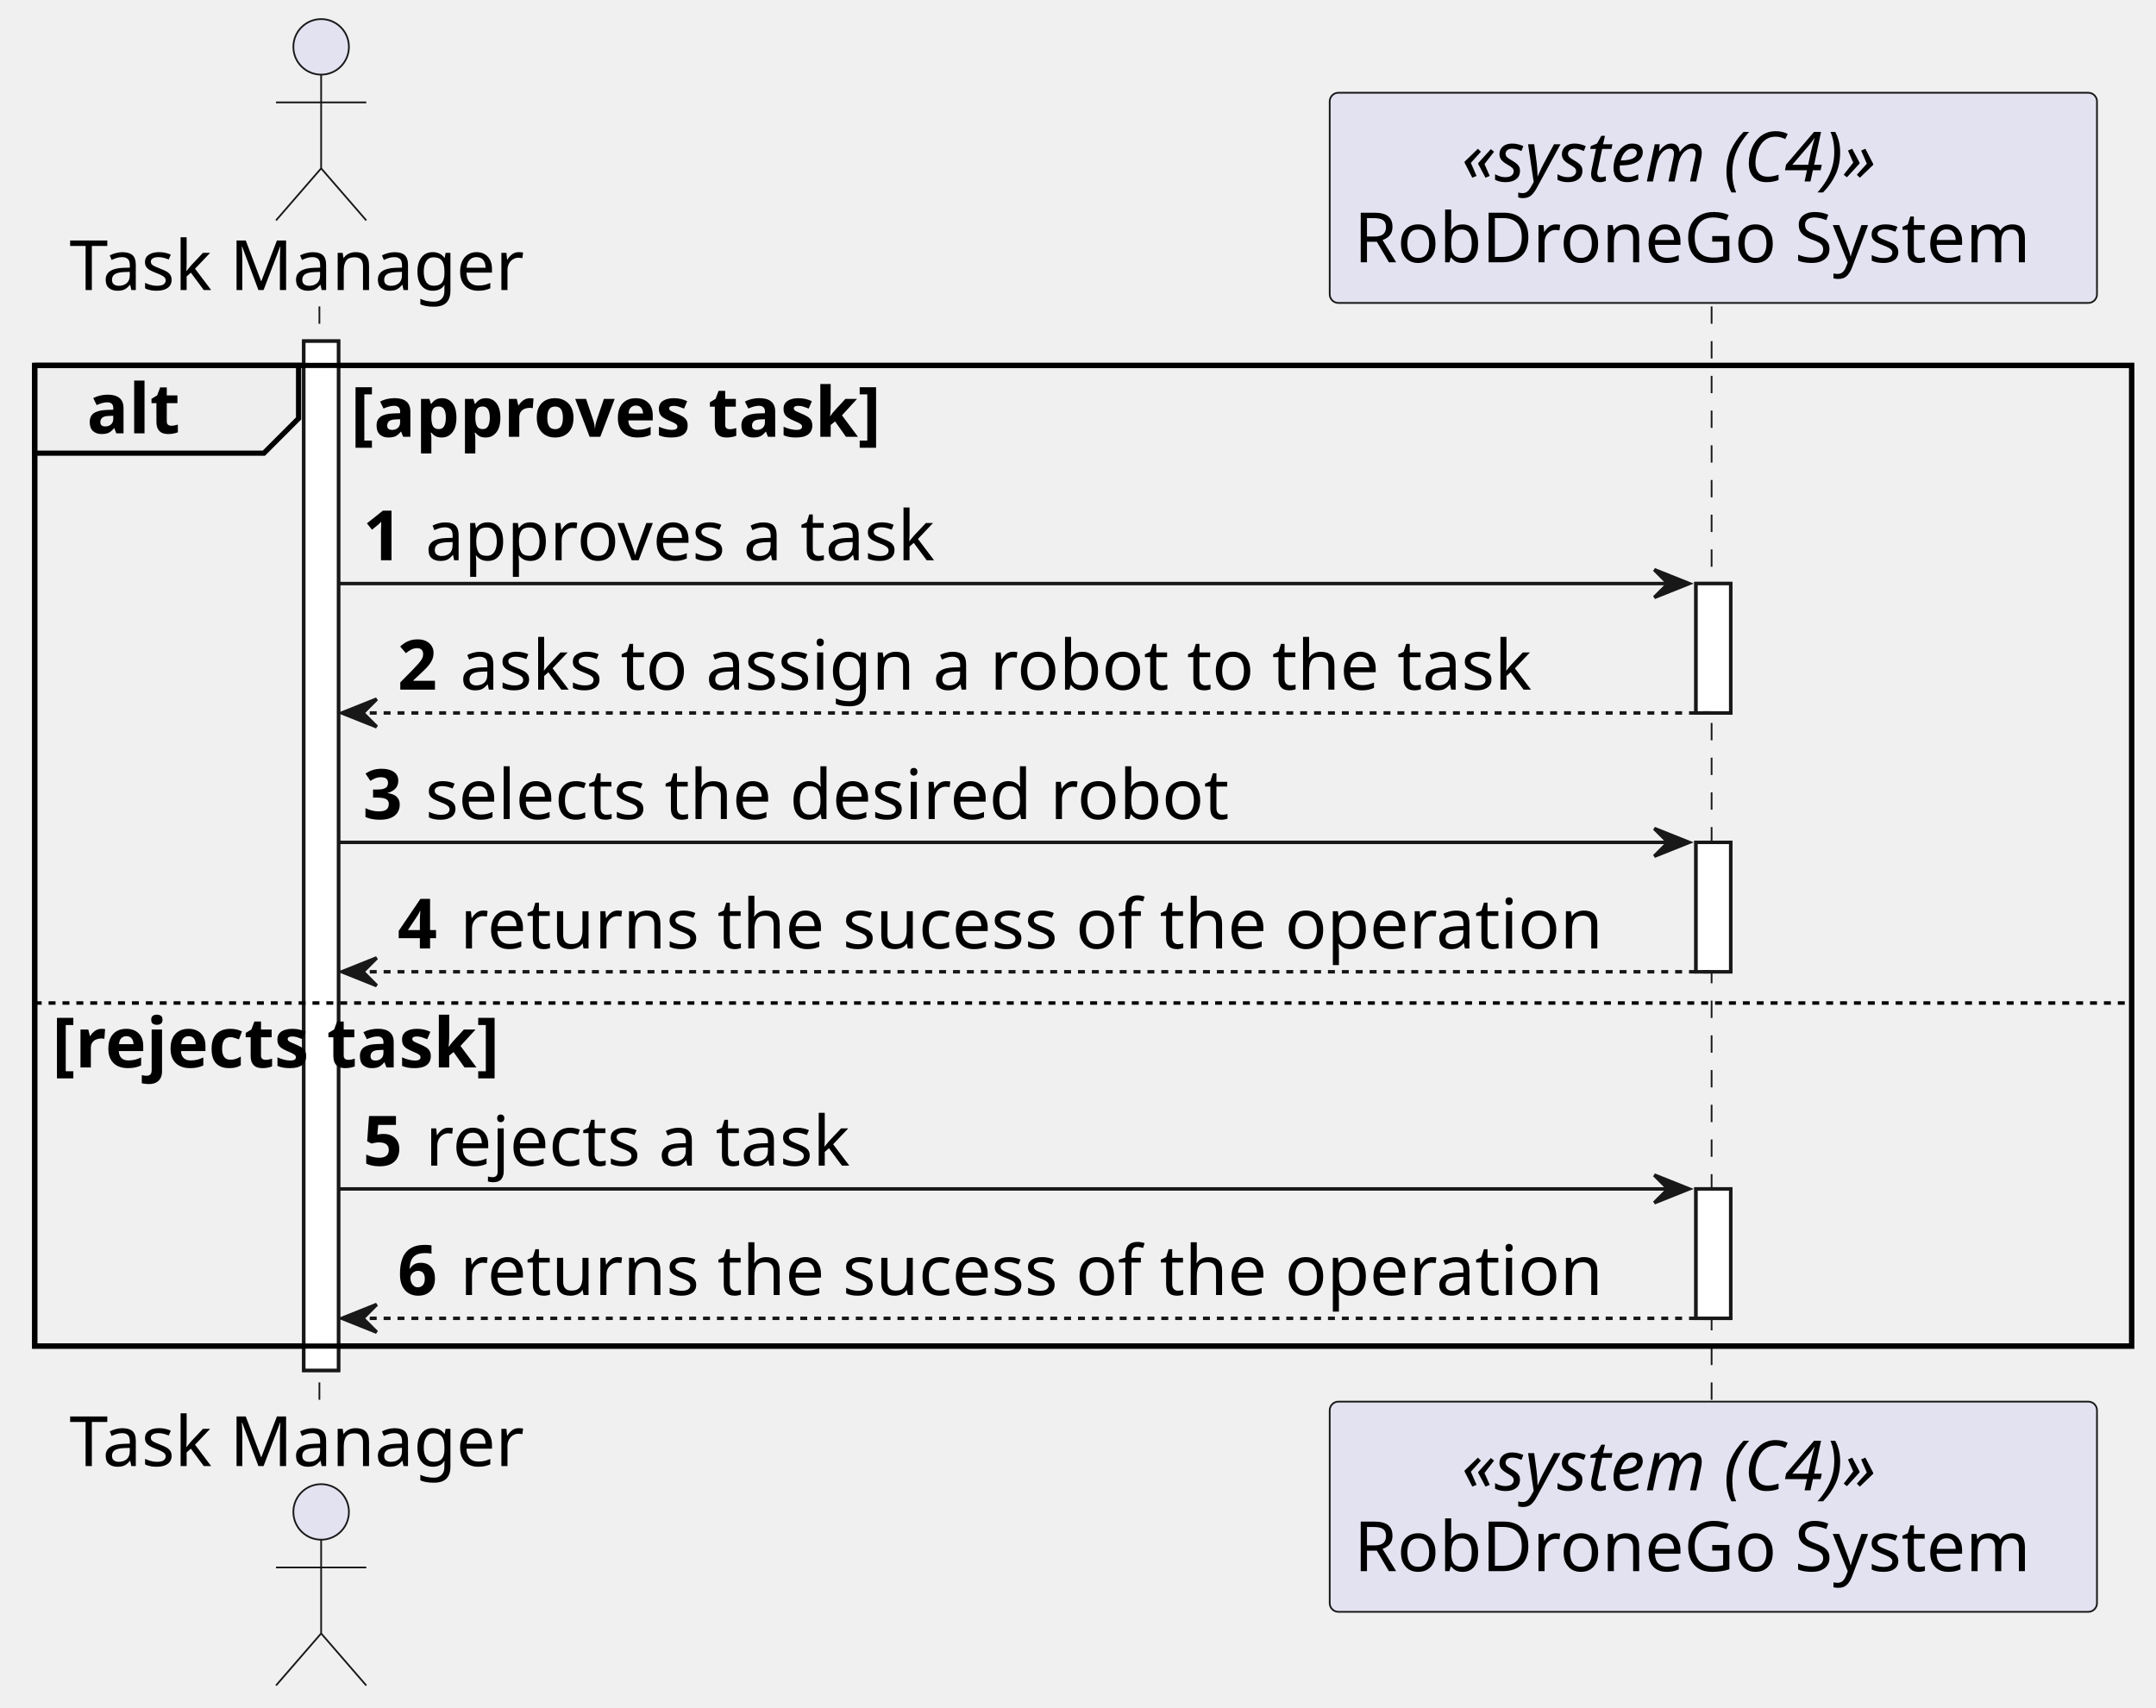
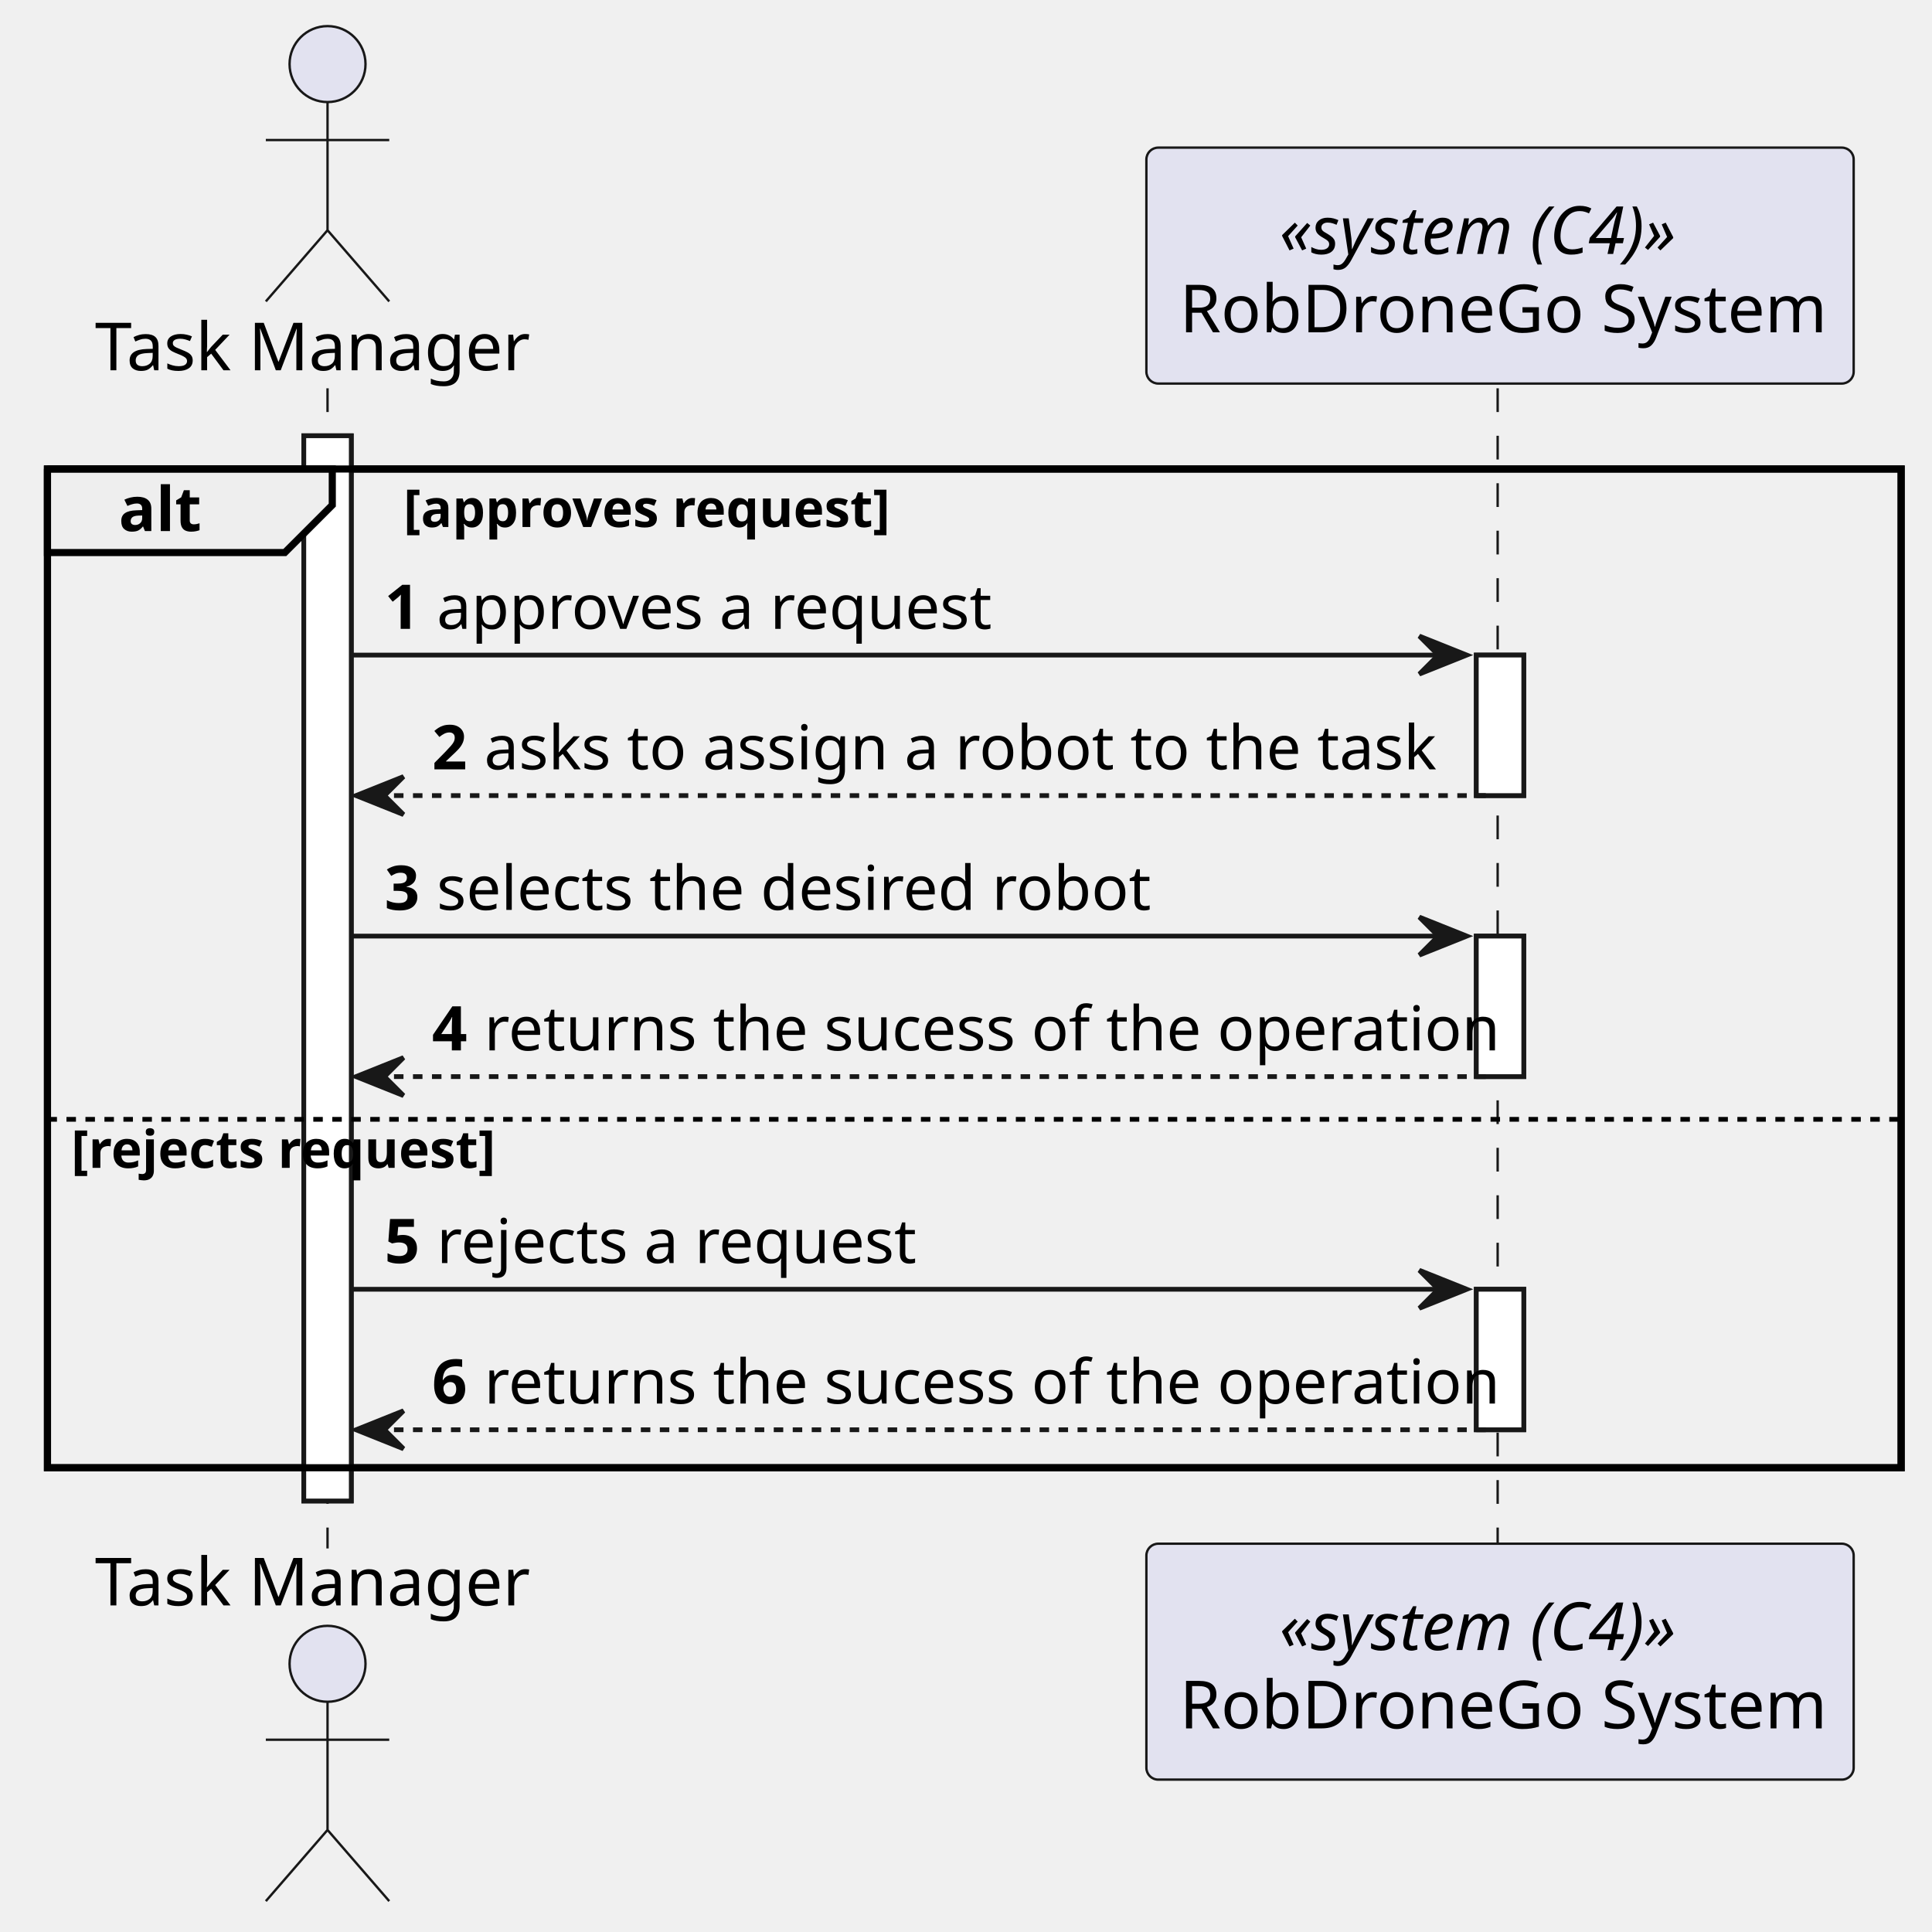
- <svg xmlns="http://www.w3.org/2000/svg" contentStyleType="text/css" height="492px" preserveAspectRatio="none" style="width:621px;height:492px;background:#FFFFFF;" version="1.1" viewBox="0 0 621 492" width="621px" zoomAndPan="magnify">
+ <svg xmlns="http://www.w3.org/2000/svg" contentStyleType="text/css" height="407px" preserveAspectRatio="none" style="width:407px;height:407px;background:#FFFFFF;" version="1.1" viewBox="0 0 407 407" width="407px" zoomAndPan="magnify">
  <defs />
  <g>
-     <rect fill="#FFFFFF" height="296.531" style="stroke:#181818;stroke-width:1.0;" width="10" x="87.5" y="98.281" />
-     <rect fill="#FFFFFF" height="37.281" style="stroke:#181818;stroke-width:1.0;" width="10" x="488.5" y="168.125" />
-     <rect fill="#FFFFFF" height="37.281" style="stroke:#181818;stroke-width:1.0;" width="10" x="488.5" y="242.688" />
-     <rect fill="#FFFFFF" height="37.281" style="stroke:#181818;stroke-width:1.0;" width="10" x="488.5" y="342.531" />
-     <rect fill="none" height="282.531" style="stroke:#000000;stroke-width:1.5;" width="604" x="10" y="105.281" />
-     <line style="stroke:#181818;stroke-width:0.5;stroke-dasharray:5.0,5.0;" x1="92" x2="92" y1="88.281" y2="404.812" />
-     <line style="stroke:#181818;stroke-width:0.5;stroke-dasharray:5.0,5.0;" x1="493" x2="493" y1="88.281" y2="404.812" />
-     <text fill="#000000" font-family="sans-serif" font-size="20" lengthAdjust="spacing" textLength="139" x="20" y="83.564">Task Manager</text>
-     <ellipse cx="92.5" cy="13.5" fill="#E2E2F0" rx="8" ry="8" style="stroke:#181818;stroke-width:0.5;" />
-     <path d="M92.5,21.5 L92.5,48.5 M79.5,29.5 L105.5,29.5 M92.5,48.5 L79.5,63.5 M92.5,48.5 L105.5,63.5 " fill="none" style="stroke:#181818;stroke-width:0.5;" />
-     <text fill="#000000" font-family="sans-serif" font-size="20" lengthAdjust="spacing" textLength="139" x="20" y="422.377">Task Manager</text>
-     <ellipse cx="92.5" cy="435.594" fill="#E2E2F0" rx="8" ry="8" style="stroke:#181818;stroke-width:0.5;" />
-     <path d="M92.5,443.594 L92.5,470.594 M79.5,451.594 L105.5,451.594 M92.5,470.594 L79.5,485.594 M92.5,470.594 L105.5,485.594 " fill="none" style="stroke:#181818;stroke-width:0.5;" />
-     <rect fill="#E2E2F0" height="60.562" rx="2.5" ry="2.5" style="stroke:#181818;stroke-width:0.5;" width="221" x="383" y="26.719" />
-     <text fill="#000000" font-family="sans-serif" font-size="20" font-style="italic" lengthAdjust="spacing" textLength="145" x="421" y="52.283">«system (C4)»</text>
-     <text fill="#000000" font-family="sans-serif" font-size="20" lengthAdjust="spacing" textLength="207" x="390" y="75.564">RobDroneGo System</text>
-     <rect fill="#E2E2F0" height="60.562" rx="2.5" ry="2.5" style="stroke:#181818;stroke-width:0.5;" width="221" x="383" y="403.812" />
-     <text fill="#000000" font-family="sans-serif" font-size="20" font-style="italic" lengthAdjust="spacing" textLength="145" x="421" y="429.377">«system (C4)»</text>
-     <text fill="#000000" font-family="sans-serif" font-size="20" lengthAdjust="spacing" textLength="207" x="390" y="452.658">RobDroneGo System</text>
-     <rect fill="#FFFFFF" height="296.531" style="stroke:#181818;stroke-width:1.0;" width="10" x="87.5" y="98.281" />
-     <rect fill="#FFFFFF" height="37.281" style="stroke:#181818;stroke-width:1.0;" width="10" x="488.5" y="168.125" />
-     <rect fill="#FFFFFF" height="37.281" style="stroke:#181818;stroke-width:1.0;" width="10" x="488.5" y="242.688" />
-     <rect fill="#FFFFFF" height="37.281" style="stroke:#181818;stroke-width:1.0;" width="10" x="488.5" y="342.531" />
-     <path d="M10,105.281 L86,105.281 L86,120.562 L76,130.562 L10,130.562 L10,105.281 " fill="#EEEEEE" style="stroke:#000000;stroke-width:1.5;" />
-     <rect fill="none" height="282.531" style="stroke:#000000;stroke-width:1.5;" width="604" x="10" y="105.281" />
-     <text fill="#000000" font-family="sans-serif" font-size="20" font-weight="bold" lengthAdjust="spacing" textLength="31" x="25" y="124.846">alt</text>
-     <text fill="#000000" font-family="sans-serif" font-size="20" font-weight="bold" lengthAdjust="spacing" textLength="179" x="101" y="125.846">[approves task]</text>
-     <polygon fill="#181818" points="476.5,164.125,486.5,168.125,476.5,172.125,480.5,168.125" style="stroke:#181818;stroke-width:1.0;" />
-     <line style="stroke:#181818;stroke-width:1.0;" x1="97.5" x2="482.5" y1="168.125" y2="168.125" />
-     <text fill="#000000" font-family="sans-serif" font-size="20" font-weight="bold" lengthAdjust="spacing" textLength="14" x="104.5" y="161.408">1</text>
-     <text fill="#000000" font-family="sans-serif" font-size="20" lengthAdjust="spacing" textLength="157" x="122.5" y="161.408">approves a task</text>
-     <polygon fill="#181818" points="108.5,201.406,98.5,205.406,108.5,209.406,104.5,205.406" style="stroke:#181818;stroke-width:1.0;" />
-     <line style="stroke:#181818;stroke-width:1.0;stroke-dasharray:2.0,2.0;" x1="102.5" x2="492.5" y1="205.406" y2="205.406" />
-     <text fill="#000000" font-family="sans-serif" font-size="20" font-weight="bold" lengthAdjust="spacing" textLength="14" x="114.5" y="198.69">2</text>
-     <text fill="#000000" font-family="sans-serif" font-size="20" lengthAdjust="spacing" textLength="330" x="132.5" y="198.69">asks to assign a robot to the task</text>
-     <polygon fill="#181818" points="476.5,238.688,486.5,242.688,476.5,246.688,480.5,242.688" style="stroke:#181818;stroke-width:1.0;" />
-     <line style="stroke:#181818;stroke-width:1.0;" x1="97.5" x2="482.5" y1="242.688" y2="242.688" />
-     <text fill="#000000" font-family="sans-serif" font-size="20" font-weight="bold" lengthAdjust="spacing" textLength="14" x="104.5" y="235.971">3</text>
-     <text fill="#000000" font-family="sans-serif" font-size="20" lengthAdjust="spacing" textLength="247" x="122.5" y="235.971">selects the desired robot</text>
-     <polygon fill="#181818" points="108.5,275.969,98.5,279.969,108.5,283.969,104.5,279.969" style="stroke:#181818;stroke-width:1.0;" />
-     <line style="stroke:#181818;stroke-width:1.0;stroke-dasharray:2.0,2.0;" x1="102.5" x2="492.5" y1="279.969" y2="279.969" />
-     <text fill="#000000" font-family="sans-serif" font-size="20" font-weight="bold" lengthAdjust="spacing" textLength="14" x="114.5" y="273.252">4</text>
-     <text fill="#000000" font-family="sans-serif" font-size="20" lengthAdjust="spacing" textLength="349" x="132.5" y="273.252">returns the sucess of the operation</text>
-     <line style="stroke:#000000;stroke-width:1.0;stroke-dasharray:2.0,2.0;" x1="10" x2="614" y1="288.969" y2="288.969" />
-     <text fill="#000000" font-family="sans-serif" font-size="20" font-weight="bold" lengthAdjust="spacing" textLength="153" x="15" y="307.533">[rejects task]</text>
-     <polygon fill="#181818" points="476.5,338.531,486.5,342.531,476.5,346.531,480.5,342.531" style="stroke:#181818;stroke-width:1.0;" />
-     <line style="stroke:#181818;stroke-width:1.0;" x1="97.5" x2="482.5" y1="342.531" y2="342.531" />
-     <text fill="#000000" font-family="sans-serif" font-size="20" font-weight="bold" lengthAdjust="spacing" textLength="14" x="104.5" y="335.815">5</text>
-     <text fill="#000000" font-family="sans-serif" font-size="20" lengthAdjust="spacing" textLength="133" x="122.5" y="335.815">rejects a task</text>
-     <polygon fill="#181818" points="108.5,375.812,98.5,379.812,108.5,383.812,104.5,379.812" style="stroke:#181818;stroke-width:1.0;" />
-     <line style="stroke:#181818;stroke-width:1.0;stroke-dasharray:2.0,2.0;" x1="102.5" x2="492.5" y1="379.812" y2="379.812" />
-     <text fill="#000000" font-family="sans-serif" font-size="20" font-weight="bold" lengthAdjust="spacing" textLength="14" x="114.5" y="373.096">6</text>
-     <text fill="#000000" font-family="sans-serif" font-size="20" lengthAdjust="spacing" textLength="349" x="132.5" y="373.096">returns the sucess of the operation</text>
+     <rect fill="#FFFFFF" height="224.4" style="stroke:#181818;stroke-width:1.0;" width="10" x="64" y="91.8" />
+     <rect fill="#FFFFFF" height="29.6" style="stroke:#181818;stroke-width:1.0;" width="10" x="311" y="138" />
+     <rect fill="#FFFFFF" height="29.6" style="stroke:#181818;stroke-width:1.0;" width="10" x="311" y="197.2" />
+     <rect fill="#FFFFFF" height="29.6" style="stroke:#181818;stroke-width:1.0;" width="10" x="311" y="271.6" />
+     <rect fill="none" height="210.4" style="stroke:#000000;stroke-width:1.5;" width="390.5" x="10" y="98.8" />
+     <line style="stroke:#181818;stroke-width:0.5;stroke-dasharray:5.0,5.0;" x1="69" x2="69" y1="81.8" y2="326.2" />
+     <line style="stroke:#181818;stroke-width:0.5;stroke-dasharray:5.0,5.0;" x1="315.5" x2="315.5" y1="81.8" y2="326.2" />
+     <text fill="#000000" font-family="sans-serif" font-size="14" lengthAdjust="spacing" textLength="92" x="20" y="78.006">Task Manager</text>
+     <ellipse cx="69" cy="13.5" fill="#E2E2F0" rx="8" ry="8" style="stroke:#181818;stroke-width:0.5;" />
+     <path d="M69,21.5 L69,48.5 M56,29.5 L82,29.5 M69,48.5 L56,63.5 M69,48.5 L82,63.5 " fill="none" style="stroke:#181818;stroke-width:0.5;" />
+     <text fill="#000000" font-family="sans-serif" font-size="14" lengthAdjust="spacing" textLength="92" x="20" y="338.206">Task Manager</text>
+     <ellipse cx="69" cy="350.5" fill="#E2E2F0" rx="8" ry="8" style="stroke:#181818;stroke-width:0.5;" />
+     <path d="M69,358.5 L69,385.5 M56,366.5 L82,366.5 M69,385.5 L56,400.5 M69,385.5 L82,400.5 " fill="none" style="stroke:#181818;stroke-width:0.5;" />
+     <rect fill="#E2E2F0" height="49.7" rx="2.5" ry="2.5" style="stroke:#181818;stroke-width:0.5;" width="149" x="241.5" y="31.1" />
+     <text fill="#000000" font-family="sans-serif" font-size="14" font-style="italic" lengthAdjust="spacing" textLength="93" x="269.5" y="53.5">«system (C4)»</text>
+     <text fill="#000000" font-family="sans-serif" font-size="14" lengthAdjust="spacing" textLength="135" x="248.5" y="70.006">RobDroneGo System</text>
+     <rect fill="#E2E2F0" height="49.7" rx="2.5" ry="2.5" style="stroke:#181818;stroke-width:0.5;" width="149" x="241.5" y="325.2" />
+     <text fill="#000000" font-family="sans-serif" font-size="14" font-style="italic" lengthAdjust="spacing" textLength="93" x="269.5" y="347.6">«system (C4)»</text>
+     <text fill="#000000" font-family="sans-serif" font-size="14" lengthAdjust="spacing" textLength="135" x="248.5" y="364.106">RobDroneGo System</text>
+     <rect fill="#FFFFFF" height="224.4" style="stroke:#181818;stroke-width:1.0;" width="10" x="64" y="91.8" />
+     <rect fill="#FFFFFF" height="29.6" style="stroke:#181818;stroke-width:1.0;" width="10" x="311" y="138" />
+     <rect fill="#FFFFFF" height="29.6" style="stroke:#181818;stroke-width:1.0;" width="10" x="311" y="197.2" />
+     <rect fill="#FFFFFF" height="29.6" style="stroke:#181818;stroke-width:1.0;" width="10" x="311" y="271.6" />
+     <path d="M10,98.8 L70,98.8 L70,106.4 L60,116.4 L10,116.4 L10,98.8 " fill="#EEEEEE" style="stroke:#000000;stroke-width:1.5;" />
+     <rect fill="none" height="210.4" style="stroke:#000000;stroke-width:1.5;" width="390.5" x="10" y="98.8" />
+     <text fill="#000000" font-family="sans-serif" font-size="13" font-weight="bold" lengthAdjust="spacing" textLength="15" x="25" y="111.877">alt</text>
+     <text fill="#000000" font-family="sans-serif" font-size="11" font-weight="bold" lengthAdjust="spacing" textLength="100" x="85" y="111.019">[approves request]</text>
+     <polygon fill="#181818" points="299,134,309,138,299,142,303,138" style="stroke:#181818;stroke-width:1.0;" />
+     <line style="stroke:#181818;stroke-width:1.0;" x1="74" x2="305" y1="138" y2="138" />
+     <text fill="#000000" font-family="sans-serif" font-size="13" font-weight="bold" lengthAdjust="spacing" textLength="7" x="81" y="132.477">1</text>
+     <text fill="#000000" font-family="sans-serif" font-size="13" lengthAdjust="spacing" textLength="111" x="92" y="132.477">approves a request</text>
+     <polygon fill="#181818" points="85,163.6,75,167.6,85,171.6,81,167.6" style="stroke:#181818;stroke-width:1.0;" />
+     <line style="stroke:#181818;stroke-width:1.0;stroke-dasharray:2.0,2.0;" x1="79" x2="315" y1="167.6" y2="167.6" />
+     <text fill="#000000" font-family="sans-serif" font-size="13" font-weight="bold" lengthAdjust="spacing" textLength="7" x="91" y="162.077">2</text>
+     <text fill="#000000" font-family="sans-serif" font-size="13" lengthAdjust="spacing" textLength="195" x="102" y="162.077">asks to assign a robot to the task</text>
+     <polygon fill="#181818" points="299,193.2,309,197.2,299,201.2,303,197.2" style="stroke:#181818;stroke-width:1.0;" />
+     <line style="stroke:#181818;stroke-width:1.0;" x1="74" x2="305" y1="197.2" y2="197.2" />
+     <text fill="#000000" font-family="sans-serif" font-size="13" font-weight="bold" lengthAdjust="spacing" textLength="7" x="81" y="191.677">3</text>
+     <text fill="#000000" font-family="sans-serif" font-size="13" lengthAdjust="spacing" textLength="143" x="92" y="191.677">selects the desired robot</text>
+     <polygon fill="#181818" points="85,222.8,75,226.8,85,230.8,81,226.8" style="stroke:#181818;stroke-width:1.0;" />
+     <line style="stroke:#181818;stroke-width:1.0;stroke-dasharray:2.0,2.0;" x1="79" x2="315" y1="226.8" y2="226.8" />
+     <text fill="#000000" font-family="sans-serif" font-size="13" font-weight="bold" lengthAdjust="spacing" textLength="7" x="91" y="221.277">4</text>
+     <text fill="#000000" font-family="sans-serif" font-size="13" lengthAdjust="spacing" textLength="202" x="102" y="221.277">returns the sucess of the operation</text>
+     <line style="stroke:#000000;stroke-width:1.0;stroke-dasharray:2.0,2.0;" x1="10" x2="400.5" y1="235.8" y2="235.8" />
+     <text fill="#000000" font-family="sans-serif" font-size="11" font-weight="bold" lengthAdjust="spacing" textLength="86" x="15" y="246.019">[rejects request]</text>
+     <polygon fill="#181818" points="299,267.6,309,271.6,299,275.6,303,271.6" style="stroke:#181818;stroke-width:1.0;" />
+     <line style="stroke:#181818;stroke-width:1.0;" x1="74" x2="305" y1="271.6" y2="271.6" />
+     <text fill="#000000" font-family="sans-serif" font-size="13" font-weight="bold" lengthAdjust="spacing" textLength="7" x="81" y="266.077">5</text>
+     <text fill="#000000" font-family="sans-serif" font-size="13" lengthAdjust="spacing" textLength="97" x="92" y="266.077">rejects a request</text>
+     <polygon fill="#181818" points="85,297.2,75,301.2,85,305.2,81,301.2" style="stroke:#181818;stroke-width:1.0;" />
+     <line style="stroke:#181818;stroke-width:1.0;stroke-dasharray:2.0,2.0;" x1="79" x2="315" y1="301.2" y2="301.2" />
+     <text fill="#000000" font-family="sans-serif" font-size="13" font-weight="bold" lengthAdjust="spacing" textLength="7" x="91" y="295.677">6</text>
+     <text fill="#000000" font-family="sans-serif" font-size="13" lengthAdjust="spacing" textLength="202" x="102" y="295.677">returns the sucess of the operation</text>
  </g>
</svg>
